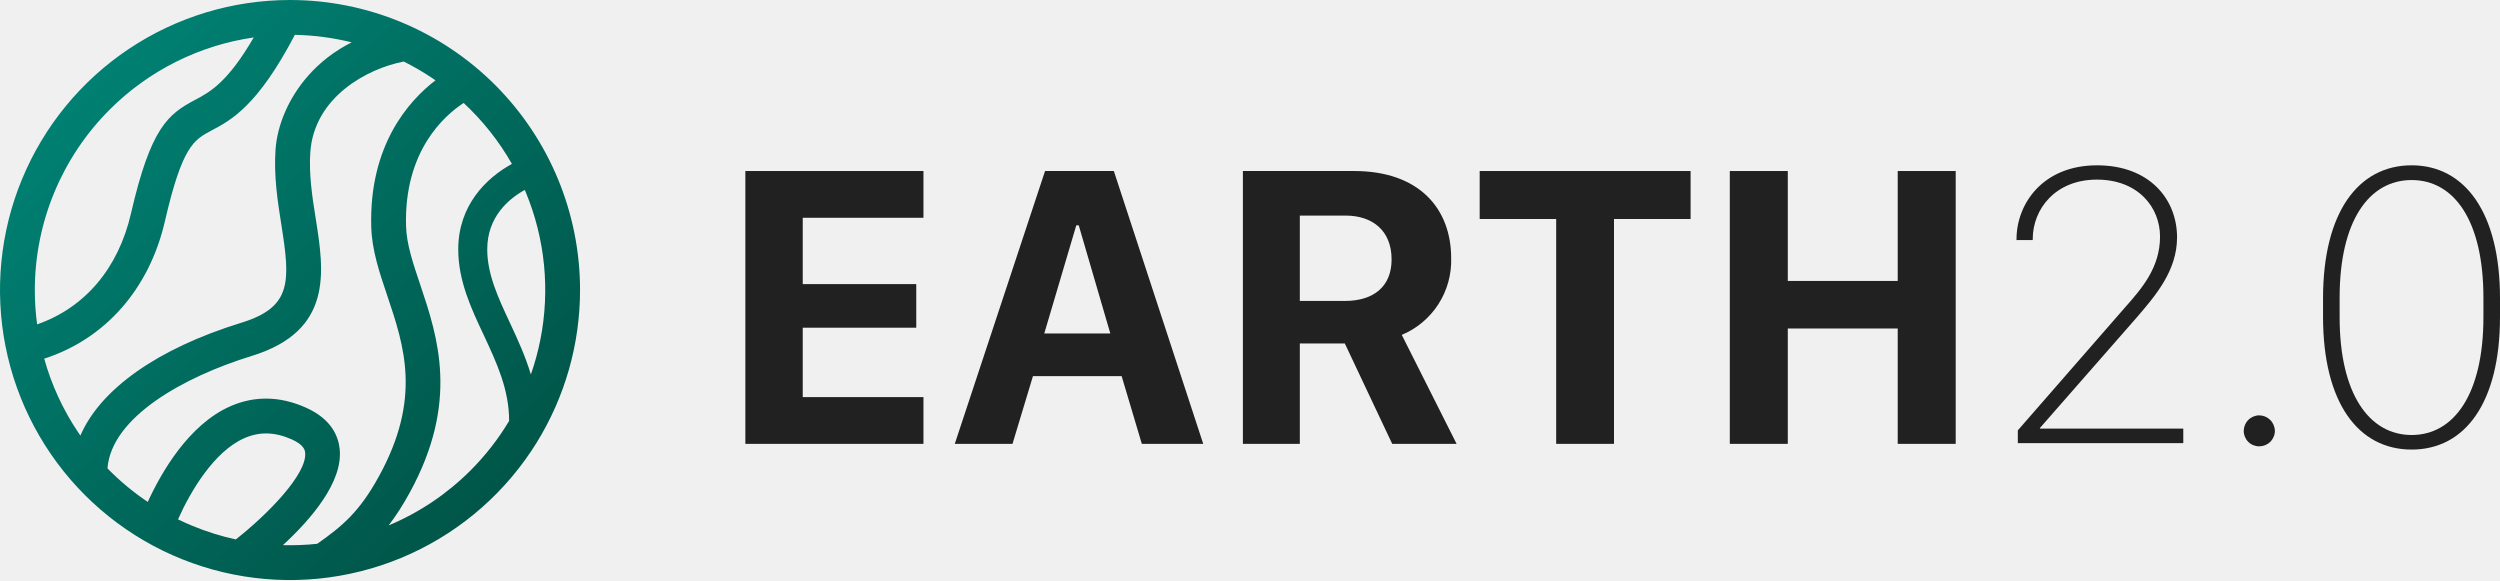
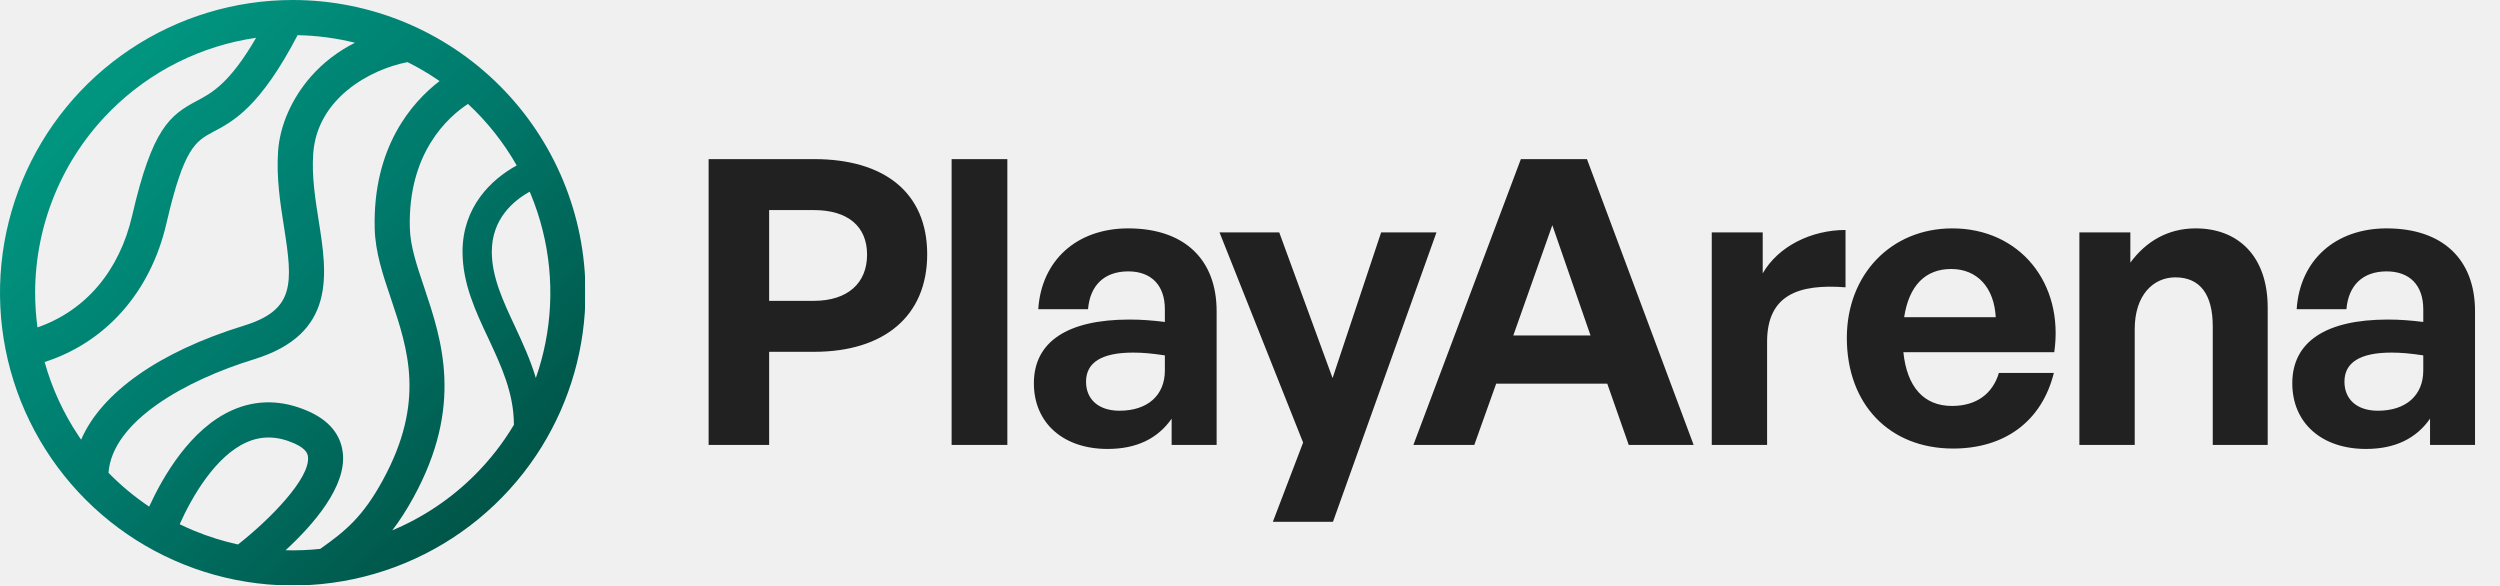
- <svg xmlns="http://www.w3.org/2000/svg" width="862" height="200" viewBox="0 0 862 200" fill="none">
-   <g clip-path="url(#clip0_197_2)">
-     <mask id="mask0_197_2" style="mask-type:luminance" maskUnits="userSpaceOnUse" x="0" y="0" width="862" height="200">
-       <path d="M862 0H0V200H862V0Z" fill="white" />
+ <svg xmlns="http://www.w3.org/2000/svg" width="854" height="200" viewBox="0 0 854 200" fill="none">
+   <g clip-path="url(#clip0_759_30)">
+     <mask id="mask0_759_30" style="mask-type:luminance" maskUnits="userSpaceOnUse" x="0" y="0" width="200" height="200">
+       <path d="M200 0H0V200H200V0Z" fill="white" />
    </mask>
-     <g mask="url(#mask0_197_2)">
-       <path fill-rule="evenodd" clip-rule="evenodd" d="M185.01 152.663C194.797 136.865 200 118.629 200 100C200 73.478 189.464 48.043 170.711 29.289C151.957 10.536 126.522 0 100 0C80.222 0 60.888 5.865 44.443 16.853C27.998 27.841 15.181 43.459 7.612 61.732C0.043 80.004 -1.937 100.111 1.922 119.509C5.78 138.907 15.304 156.725 29.289 170.711C43.275 184.696 61.093 194.22 80.491 198.079C99.889 201.937 119.996 199.957 138.268 192.388C156.541 184.819 172.159 172.002 183.147 155.557C183.771 154.622 184.379 153.678 184.971 152.726L185 152.73C185.003 152.707 185.006 152.685 185.01 152.663ZM101.665 12.016C88.845 36.54 79.702 41.426 72.91 45C66.84 48.23 62.84 50.36 56.85 76.32C51.442 99.755 36.16 116.929 15.242 123.667C17.733 132.587 21.63 141.106 26.831 148.89C27.122 149.326 27.417 149.76 27.716 150.19C34.605 134.198 54.292 120.176 83.24 111.27C100.73 105.88 100.1 97 97 77.43C95.76 69.58 94.36 60.67 95 51.57C95.62 42.83 99.7 33.57 106.19 26.18C110.378 21.406 115.454 17.518 121.244 14.603C114.864 13.016 108.298 12.141 101.665 12.016ZM50.95 173.062C45.935 169.696 41.279 165.821 37.057 161.5C38.405 143.815 63.368 129.937 86.78 122.73C114.97 114.06 111.74 93.56 108.89 75.56C107.69 67.99 106.45 60.16 107 52.43C108.332 33.62 126.393 23.689 139.215 21.221C142.543 22.877 145.776 24.75 148.89 26.831C149.314 27.114 149.736 27.401 150.154 27.691C140.822 34.852 127.266 50.143 128 78.12C128.209 86.194 130.796 93.859 133.534 101.972L133.54 101.99L133.541 101.993C139.38 119.332 145.419 137.261 130.74 164.08C123.963 176.498 118.061 181.389 109.389 187.498C105.448 187.921 101.491 188.076 97.547 187.966C107.136 179.143 118.334 166.219 117.12 154.81C116.65 150.46 114.36 144.5 105.41 140.52C96.46 136.54 87.68 136.41 79.3 140.13C65.091 146.45 55.698 162.715 50.95 173.062ZM140 77.84C139.318 52.111 153.137 39.899 159.863 35.498C166.446 41.608 172.061 48.696 176.505 56.515C167.724 61.321 158 70.744 158 86C158 96.79 162.45 106.33 166.8 115.54C171.278 125.146 175.542 134.296 175.55 145.124C171.85 151.319 167.382 157.068 162.225 162.225C154.096 170.354 144.496 176.771 133.995 181.169C136.418 178.021 138.815 174.344 141.26 169.88C158.413 138.563 150.959 116.277 144.969 98.367L144.91 98.19C142.36 90.64 140.16 84.12 140 77.84ZM183.043 129.119C181.155 122.796 178.462 116.998 175.917 111.519L175.82 111.31C171.8 102.71 168 94.58 168 86C168 74.811 175.322 68.596 180.948 65.483C181.067 65.763 181.185 66.043 181.301 66.324C187.962 82.404 189.705 100.098 186.309 117.168C185.499 121.24 184.406 125.232 183.043 129.119ZM61.378 179.072C63 179.864 64.649 180.608 66.324 181.301C71.191 183.318 76.207 184.883 81.308 185.992C92.294 177.372 105.991 163.364 105.21 156.08L105.209 156.074C105.129 155.34 104.918 153.415 100.56 151.48C94.77 148.91 89.42 148.78 84.2 151.1C73.686 155.763 65.623 169.568 61.378 179.072ZM12.8 111.842C29.18 106.149 40.78 92.602 45.15 73.65C52 43.88 58 39.35 67.27 34.44C72.362 31.75 78.433 28.498 87.488 12.907C68.785 15.612 51.323 24.285 37.804 37.804C21.306 54.301 12.027 76.669 12 100C12 103.976 12.269 107.932 12.8 111.842Z" fill="url(#paint0_linear_197_2)" />
-       <path d="M736.461 109.786L703.368 147.568V147.78H752.796V152.802H695.745V148.385L732.68 106.035C738.518 99.441 744.78 92.272 744.78 81.563C744.78 71.581 737.339 61.931 723 61.931C708.662 61.931 700.887 72.125 700.887 82.41V82.773H695.291V82.501C695.291 70.159 704.457 57 723.061 57C741.059 57 750.648 68.586 750.648 81.865C750.648 93.308 743.261 101.889 736.805 109.387L736.461 109.786Z" fill="#212121" />
-       <path d="M318.407 153.043H257V58.966H318.407V75.089H276.783V97.958H315.927V112.992H276.783V136.92H318.407V153.043Z" fill="#212121" />
-       <path fill-rule="evenodd" clip-rule="evenodd" d="M329.207 153.043L360.334 58.966H384.05L414.875 153.043H393.7L386.743 129.69H356.16L349.112 153.043H329.207ZM371.103 77.691L360.062 114.989H382.84L371.95 77.691H371.103Z" fill="#212121" />
-       <path fill-rule="evenodd" clip-rule="evenodd" d="M500.361 89.004C500.361 72.064 489.471 58.966 466.875 58.966H428.548V153.043H448.18V118.437H463.698L480.033 153.043H502.237L483.331 115.473C488.514 113.302 492.917 109.61 495.958 104.884C498.999 100.158 500.534 94.621 500.361 89.004ZM463.698 103.766H448.18V74.333H463.971C473.046 74.333 479.822 79.354 479.822 89.458C479.822 98.805 473.62 103.766 463.698 103.766Z" fill="#212121" />
-       <path d="M536.571 75.513H510.193V58.966H582.914V75.513H556.506V153.043H536.571V75.513Z" fill="#212121" />
-       <path d="M654.333 96.869H616.43V58.966H596.435V153.043H616.43V113.265H654.333V153.043H674.328V58.966H654.333V96.869Z" fill="#212121" />
-       <path d="M778.994 143.212C777.571 143.22 776.209 143.791 775.206 144.8C774.203 145.809 773.64 147.174 773.64 148.597C773.64 149.297 773.779 149.991 774.048 150.637C774.318 151.283 774.714 151.869 775.211 152.362C775.709 152.854 776.3 153.243 776.949 153.505C777.599 153.768 778.294 153.899 778.994 153.891C780.409 153.899 781.769 153.346 782.778 152.355C783.787 151.363 784.362 150.012 784.378 148.597C784.363 147.174 783.79 145.813 782.784 144.807C781.778 143.8 780.417 143.228 778.994 143.212Z" fill="#212121" />
-       <path fill-rule="evenodd" clip-rule="evenodd" d="M800.985 102.829C800.985 73.244 813.116 57 831.538 57C849.9 57 862 73.335 862 102.829V109.242C862 138.826 849.99 155.01 831.538 155.01C813.085 155.01 800.985 138.826 800.985 109.242V102.829ZM831.538 149.988C846.149 149.988 856.282 135.862 856.282 109.393V102.617C856.282 76.148 846.239 62.082 831.538 62.082C816.836 62.082 806.703 76.148 806.703 102.617V109.393C806.703 135.862 816.927 149.988 831.538 149.988Z" fill="#212121" />
+     <g mask="url(#mask0_759_30)">
+       <path fill-rule="evenodd" clip-rule="evenodd" d="M185.01 152.663C194.797 136.865 200 118.629 200 100C200 73.478 189.464 48.043 170.711 29.289C151.957 10.536 126.522 0 100 0C80.222 0 60.888 5.865 44.443 16.853C27.998 27.841 15.181 43.459 7.612 61.732C0.043 80.004 -1.937 100.111 1.922 119.509C5.78 138.907 15.304 156.725 29.289 170.711C43.275 184.696 61.093 194.22 80.491 198.079C99.889 201.937 119.996 199.957 138.268 192.388C156.541 184.819 172.159 172.002 183.147 155.557C183.771 154.622 184.379 153.678 184.971 152.726L185 152.73C185.003 152.707 185.006 152.685 185.01 152.663ZM101.665 12.016C88.845 36.54 79.702 41.426 72.91 45C66.84 48.23 62.84 50.36 56.85 76.32C51.442 99.755 36.16 116.929 15.242 123.667C17.733 132.587 21.63 141.106 26.831 148.89C27.122 149.326 27.417 149.76 27.716 150.19C34.605 134.198 54.292 120.176 83.24 111.27C100.73 105.88 100.1 97 97 77.43C95.76 69.58 94.36 60.67 95 51.57C95.62 42.83 99.7 33.57 106.19 26.18C110.378 21.406 115.454 17.518 121.244 14.603C114.864 13.016 108.298 12.141 101.665 12.016ZM50.95 173.062C45.935 169.696 41.279 165.821 37.057 161.5C38.405 143.815 63.368 129.937 86.78 122.73C114.97 114.06 111.74 93.56 108.89 75.56C107.69 67.99 106.45 60.16 107 52.43C108.332 33.62 126.393 23.689 139.215 21.221C142.543 22.877 145.776 24.75 148.89 26.831C149.314 27.114 149.736 27.401 150.154 27.691C140.822 34.852 127.266 50.143 128 78.12C128.209 86.194 130.796 93.859 133.534 101.972L133.54 101.99L133.541 101.993C139.38 119.332 145.419 137.261 130.74 164.08C123.963 176.498 118.061 181.389 109.389 187.498C105.448 187.921 101.491 188.076 97.547 187.966C107.136 179.143 118.334 166.219 117.12 154.81C116.65 150.46 114.36 144.5 105.41 140.52C96.46 136.54 87.68 136.41 79.3 140.13C65.091 146.45 55.698 162.715 50.95 173.062ZM140 77.84C139.318 52.111 153.137 39.899 159.863 35.498C166.446 41.608 172.061 48.696 176.505 56.515C167.724 61.321 158 70.744 158 86C158 96.79 162.45 106.33 166.8 115.54C171.278 125.146 175.542 134.296 175.55 145.124C171.85 151.319 167.382 157.068 162.225 162.225C154.096 170.354 144.496 176.771 133.995 181.169C136.418 178.021 138.815 174.344 141.26 169.88C158.413 138.563 150.959 116.277 144.969 98.367L144.91 98.19C142.36 90.64 140.16 84.12 140 77.84ZM183.043 129.119C181.155 122.796 178.462 116.998 175.917 111.519L175.82 111.31C171.8 102.71 168 94.58 168 86C168 74.811 175.322 68.596 180.948 65.483C181.067 65.763 181.185 66.043 181.301 66.324C187.962 82.404 189.705 100.098 186.309 117.168C185.499 121.24 184.406 125.232 183.043 129.119ZM61.378 179.072C63 179.864 64.649 180.608 66.324 181.301C71.191 183.318 76.207 184.883 81.308 185.992C92.294 177.372 105.991 163.364 105.21 156.08L105.209 156.074C105.129 155.34 104.918 153.415 100.56 151.48C94.77 148.91 89.42 148.78 84.2 151.1C73.686 155.763 65.623 169.568 61.378 179.072ZM12.8 111.842C29.18 106.149 40.78 92.602 45.15 73.65C52 43.88 58 39.35 67.27 34.44C72.362 31.75 78.433 28.498 87.488 12.907C68.785 15.612 51.323 24.285 37.804 37.804C21.306 54.301 12.027 76.669 12 100C12 103.976 12.269 107.932 12.8 111.842Z" fill="url(#paint0_linear_759_30)" />
    </g>
  </g>
+   <path d="M278.104 120.176H262.736V152H242.064V54.352H278.104C301.904 54.352 316.728 65.64 316.728 86.856C316.728 108.072 301.904 120.176 278.104 120.176ZM277.968 71.76H262.736V102.768H277.968C289.664 102.768 296.192 96.648 296.192 86.992C296.192 77.336 289.664 71.76 277.968 71.76ZM344.111 152H325.071V54.352H344.111V152ZM400.231 152V143.024C395.471 149.824 388.263 153.36 378.335 153.36C363.239 153.36 353.175 144.52 353.175 130.92C353.175 116.776 364.599 109.16 385.815 109.16C389.895 109.16 393.431 109.432 397.919 109.976V105.624C397.919 97.464 393.295 92.704 385.407 92.704C377.247 92.704 372.351 97.464 371.671 105.624H354.671C355.759 88.896 367.863 78.016 385.407 78.016C404.447 78.016 415.599 88.488 415.599 106.304V152H400.231ZM370.991 130.376C370.991 136.496 375.343 140.304 382.415 140.304C392.071 140.304 397.919 135 397.919 126.568V121.4C393.431 120.72 390.303 120.448 387.039 120.448C376.295 120.448 370.991 123.848 370.991 130.376ZM490.702 79.376L455.342 178.248H434.806L445.142 151.184L416.582 79.376H436.982L455.206 129.152L471.798 79.376H490.702ZM556.383 152L549.039 131.056H511.095L503.615 152H482.807L519.527 54.352H542.103L578.551 152H556.383ZM530.271 76.928L516.943 114.6H543.327L530.271 76.928ZM603.639 116.776V152H584.735V79.376H602.143V93.384C607.447 84.136 618.735 78.56 630.431 78.56V98.144C614.383 96.92 603.639 100.728 603.639 116.776ZM667.191 153.224C645.431 153.224 630.879 138.128 630.879 115.416C630.879 93.792 645.975 78.016 666.919 78.016C689.903 78.016 705.135 96.648 701.735 120.312H650.191C651.415 132.144 657.127 138.672 666.783 138.672C675.079 138.672 680.655 134.592 682.831 127.384H701.599C697.519 143.84 684.871 153.224 667.191 153.224ZM666.511 91.888C657.671 91.888 652.095 97.6 650.463 108.344H681.743C681.199 98.28 675.487 91.888 666.511 91.888ZM729.221 112.424V152H710.317V79.376H727.725V89.712C733.029 82.504 740.509 78.016 750.029 78.016C764.581 78.016 774.645 87.536 774.645 105.08V152H755.877V111.472C755.877 100.728 751.661 94.744 743.093 94.744C735.613 94.744 729.221 100.728 729.221 112.424ZM830.102 152V143.024C825.342 149.824 818.134 153.36 808.206 153.36C793.11 153.36 783.046 144.52 783.046 130.92C783.046 116.776 794.47 109.16 815.686 109.16C819.766 109.16 823.302 109.432 827.79 109.976V105.624C827.79 97.464 823.166 92.704 815.278 92.704C807.118 92.704 802.222 97.464 801.542 105.624H784.542C785.63 88.896 797.734 78.016 815.278 78.016C834.318 78.016 845.47 88.488 845.47 106.304V152H830.102ZM800.862 130.376C800.862 136.496 805.214 140.304 812.286 140.304C821.942 140.304 827.79 135 827.79 126.568V121.4C823.302 120.72 820.174 120.448 816.91 120.448C806.166 120.448 800.862 123.848 800.862 130.376Z" fill="#212121" />
  <defs>
-     <linearGradient id="paint0_linear_197_2" x1="200" y1="200" x2="3.57628e-06" y2="-3.57628e-06" gradientUnits="userSpaceOnUse">
-       <stop stop-color="#004D40" />
-       <stop offset="1" stop-color="#00897B" />
+     <linearGradient id="paint0_linear_759_30" x1="9" y1="20.5" x2="181.5" y2="193" gradientUnits="userSpaceOnUse">
+       <stop stop-color="#019C85" />
+       <stop offset="0.5" stop-color="#00796B" />
+       <stop offset="1" stop-color="#004D40" />
    </linearGradient>
-     <clipPath id="clip0_197_2">
-       <rect width="862" height="200" fill="white" />
+     <clipPath id="clip0_759_30">
+       <rect width="200" height="200" fill="white" />
    </clipPath>
  </defs>
</svg>
